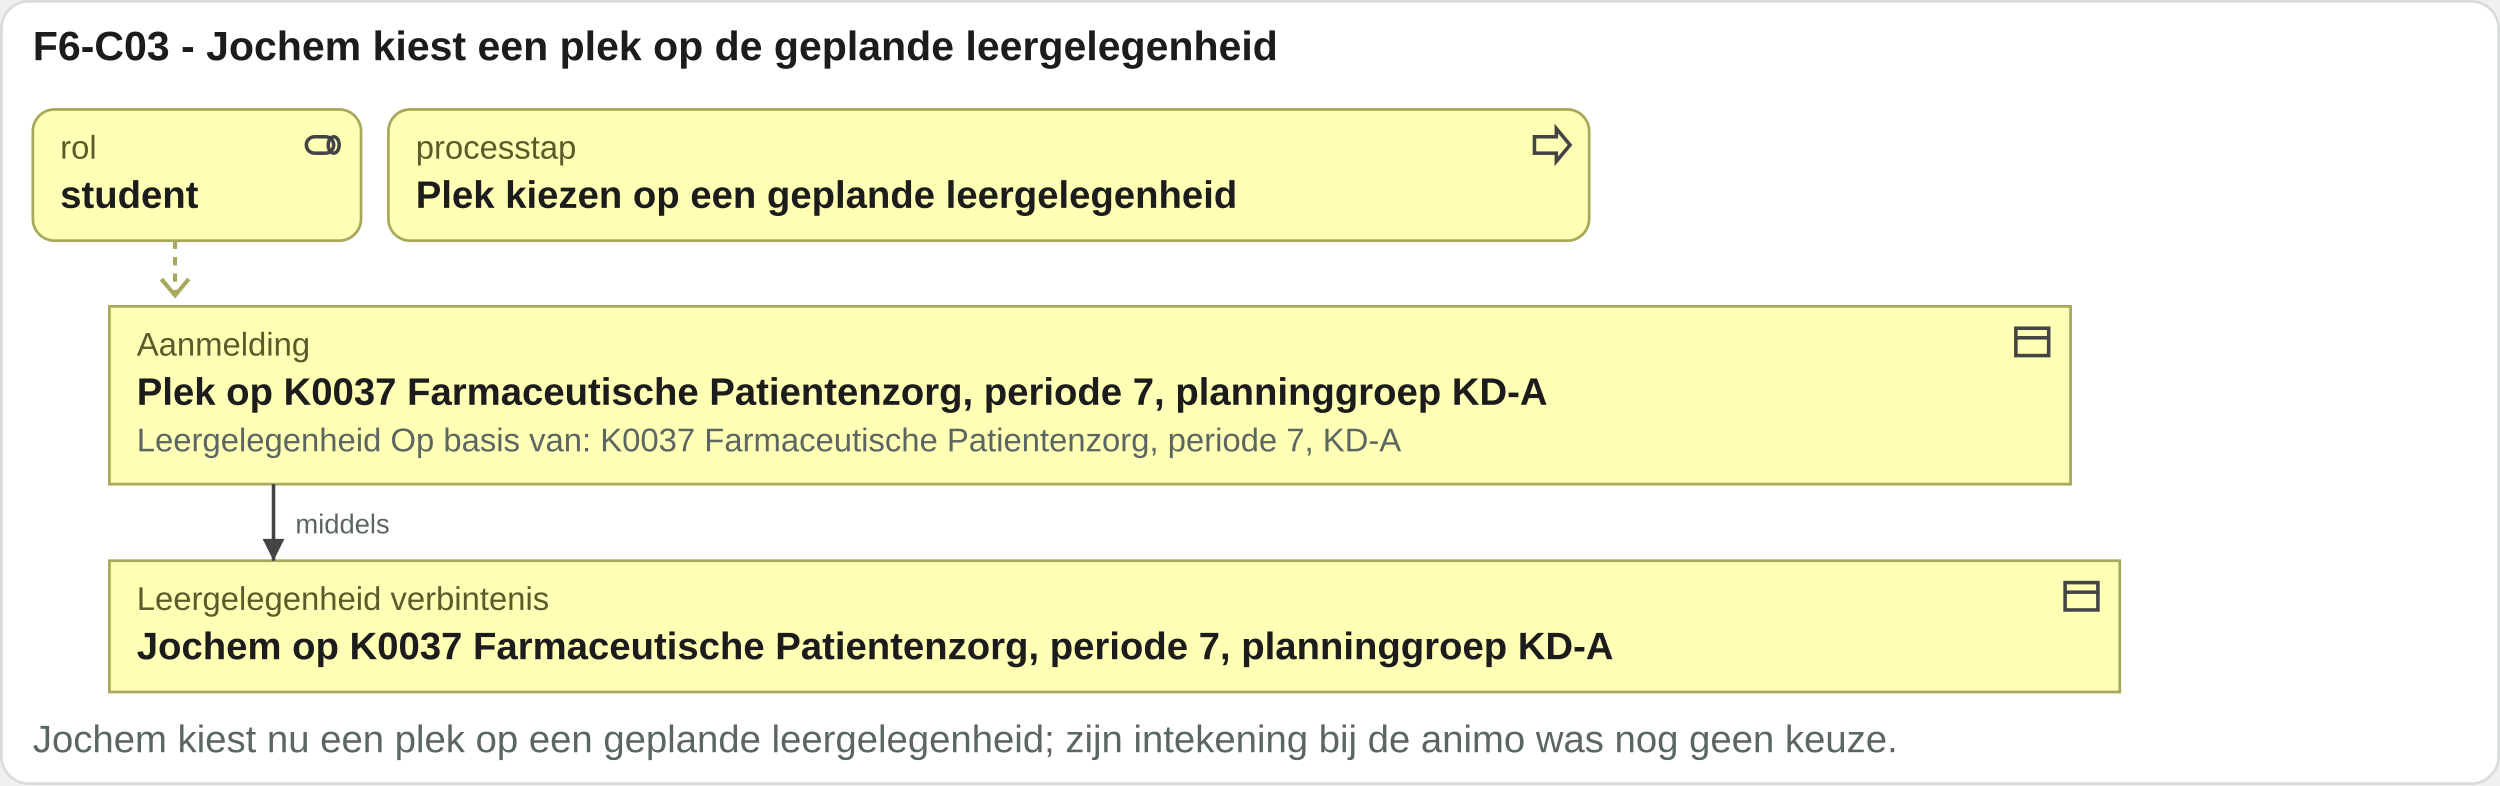
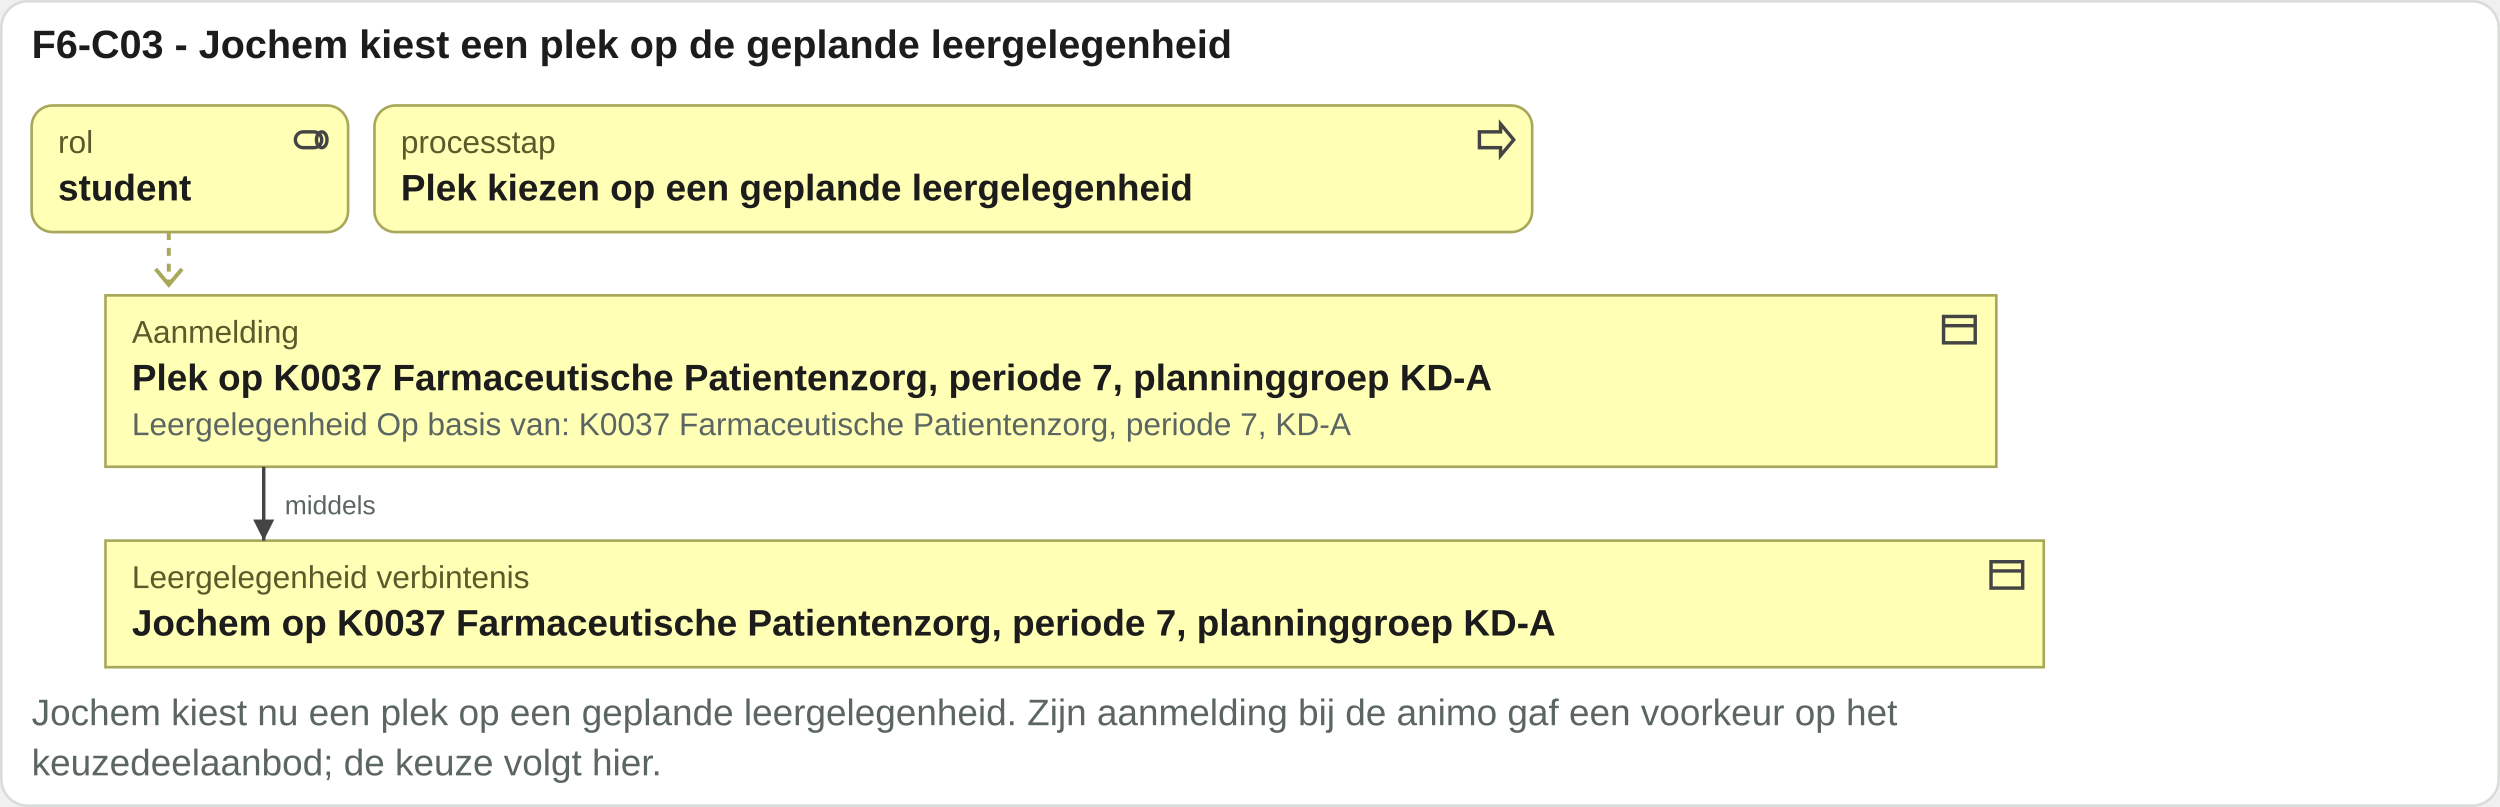
- <svg xmlns="http://www.w3.org/2000/svg" viewBox="0 0 914 287" width="914" height="287">
-   <rect x="0.5" y="0.5" width="913" height="286" rx="10" fill="#ffffff" stroke="#d8ddda" />
+ <svg xmlns="http://www.w3.org/2000/svg" viewBox="0 0 948 306" width="948" height="306">
+   <rect x="0.5" y="0.5" width="947" height="305" rx="10" fill="#ffffff" stroke="#d8ddda" />
  <text x="12" y="22" font-family="Arial, Helvetica, sans-serif" font-size="15" font-weight="bold" fill="#1c1c1c" text-anchor="start">F6-C03 - Jochem kiest een plek op de geplande leergelegenheid</text>
  <rect x="12" y="40" width="120" height="48" rx="8" fill="#ffffb5" stroke="#a8a85a" />
  <g transform="translate(110,45)" fill="none" stroke="#444" stroke-width="1.3">
    <rect x="2" y="5" width="10" height="6" rx="3" />
    <ellipse cx="12" cy="8" rx="2" ry="3" />
  </g>
  <text x="22" y="58" font-family="Arial, Helvetica, sans-serif" font-size="12" fill="#5a5a2a" text-anchor="start">rol</text>
  <text x="22" y="76" font-family="Arial, Helvetica, sans-serif" font-size="14" font-weight="bold" fill="#1c1c1c" text-anchor="start">student</text>
  <rect x="142" y="40" width="439" height="48" rx="8" fill="#ffffb5" stroke="#a8a85a" />
  <g transform="translate(559,45)" fill="none" stroke="#444" stroke-width="1.3">
    <path d="M2 5h8V2l5 6-5 6v-3H2z" />
  </g>
  <text x="152" y="58" font-family="Arial, Helvetica, sans-serif" font-size="12" fill="#5a5a2a" text-anchor="start">processtap</text>
  <text x="152" y="76" font-family="Arial, Helvetica, sans-serif" font-size="14" font-weight="bold" fill="#1c1c1c" text-anchor="start">Plek kiezen op een geplande leergelegenheid</text>
  <path d="M64 88 V108" stroke="#a8a85a" stroke-width="1.5" stroke-dasharray="3 3" />
  <path d="M59 102 l5 6 5 -6" fill="none" stroke="#a8a85a" stroke-width="1.5" />
  <rect x="40" y="112" width="717" height="65" rx="0" fill="#ffffb5" stroke="#a8a85a" />
  <g transform="translate(735,117)" fill="none" stroke="#444" stroke-width="1.3">
    <rect x="2" y="3" width="12" height="10" />
    <path d="M2 6.5h12" />
  </g>
  <text x="50" y="130" font-family="Arial, Helvetica, sans-serif" font-size="12" fill="#5a5a2a" text-anchor="start">Aanmelding</text>
  <text x="50" y="148" font-family="Arial, Helvetica, sans-serif" font-size="14" font-weight="bold" fill="#1c1c1c" text-anchor="start">Plek op K0037 Farmaceutische Patientenzorg, periode 7, planninggroep KD-A</text>
  <text x="50" y="165" font-family="Arial, Helvetica, sans-serif" font-size="12" fill="#5b6663" text-anchor="start">Leergelegenheid Op basis van: K0037 Farmaceutische Patientenzorg, periode 7, KD-A</text>
  <rect x="40" y="205" width="735" height="48" rx="0" fill="#ffffb5" stroke="#a8a85a" />
  <g transform="translate(753,210)" fill="none" stroke="#444" stroke-width="1.3">
    <rect x="2" y="3" width="12" height="10" />
    <path d="M2 6.5h12" />
  </g>
  <text x="50" y="223" font-family="Arial, Helvetica, sans-serif" font-size="12" fill="#5a5a2a" text-anchor="start">Leergelegenheid verbintenis</text>
  <text x="50" y="241" font-family="Arial, Helvetica, sans-serif" font-size="14" font-weight="bold" fill="#1c1c1c" text-anchor="start">Jochem op K0037 Farmaceutische Patientenzorg, periode 7, planninggroep KD-A</text>
  <path d="M100 177V205" stroke="#444" stroke-width="1.3" fill="none" />
  <path d="M100 205l-4 -8h8z" fill="#444" />
  <text x="108" y="195" font-family="Arial, Helvetica, sans-serif" font-size="10" fill="#5b6663" text-anchor="start">middels</text>
-   <text x="12" y="275" font-family="Arial, Helvetica, sans-serif" font-size="14" fill="#5b6663" text-anchor="start">Jochem kiest nu een plek op een geplande leergelegenheid; zijn intekening bij de animo was nog geen keuze.</text>
+   <text x="12" y="275" font-family="Arial, Helvetica, sans-serif" font-size="14" fill="#5b6663" text-anchor="start">Jochem kiest nu een plek op een geplande leergelegenheid. Zijn aanmelding bij de animo gaf een voorkeur op het</text>
+   <text x="12" y="294" font-family="Arial, Helvetica, sans-serif" font-size="14" fill="#5b6663" text-anchor="start">keuzedeelaanbod; de keuze volgt hier.</text>
</svg>
